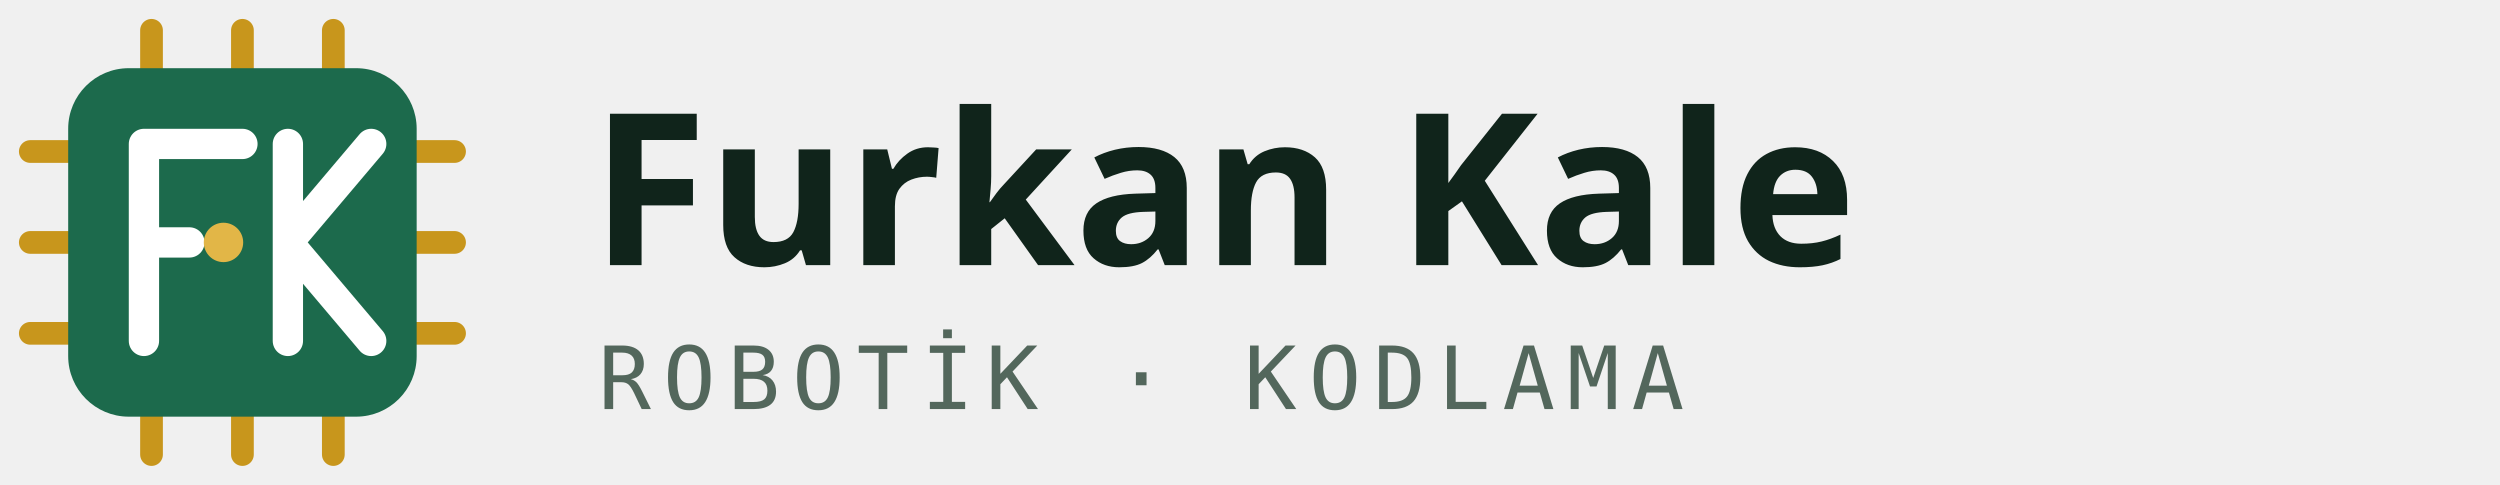
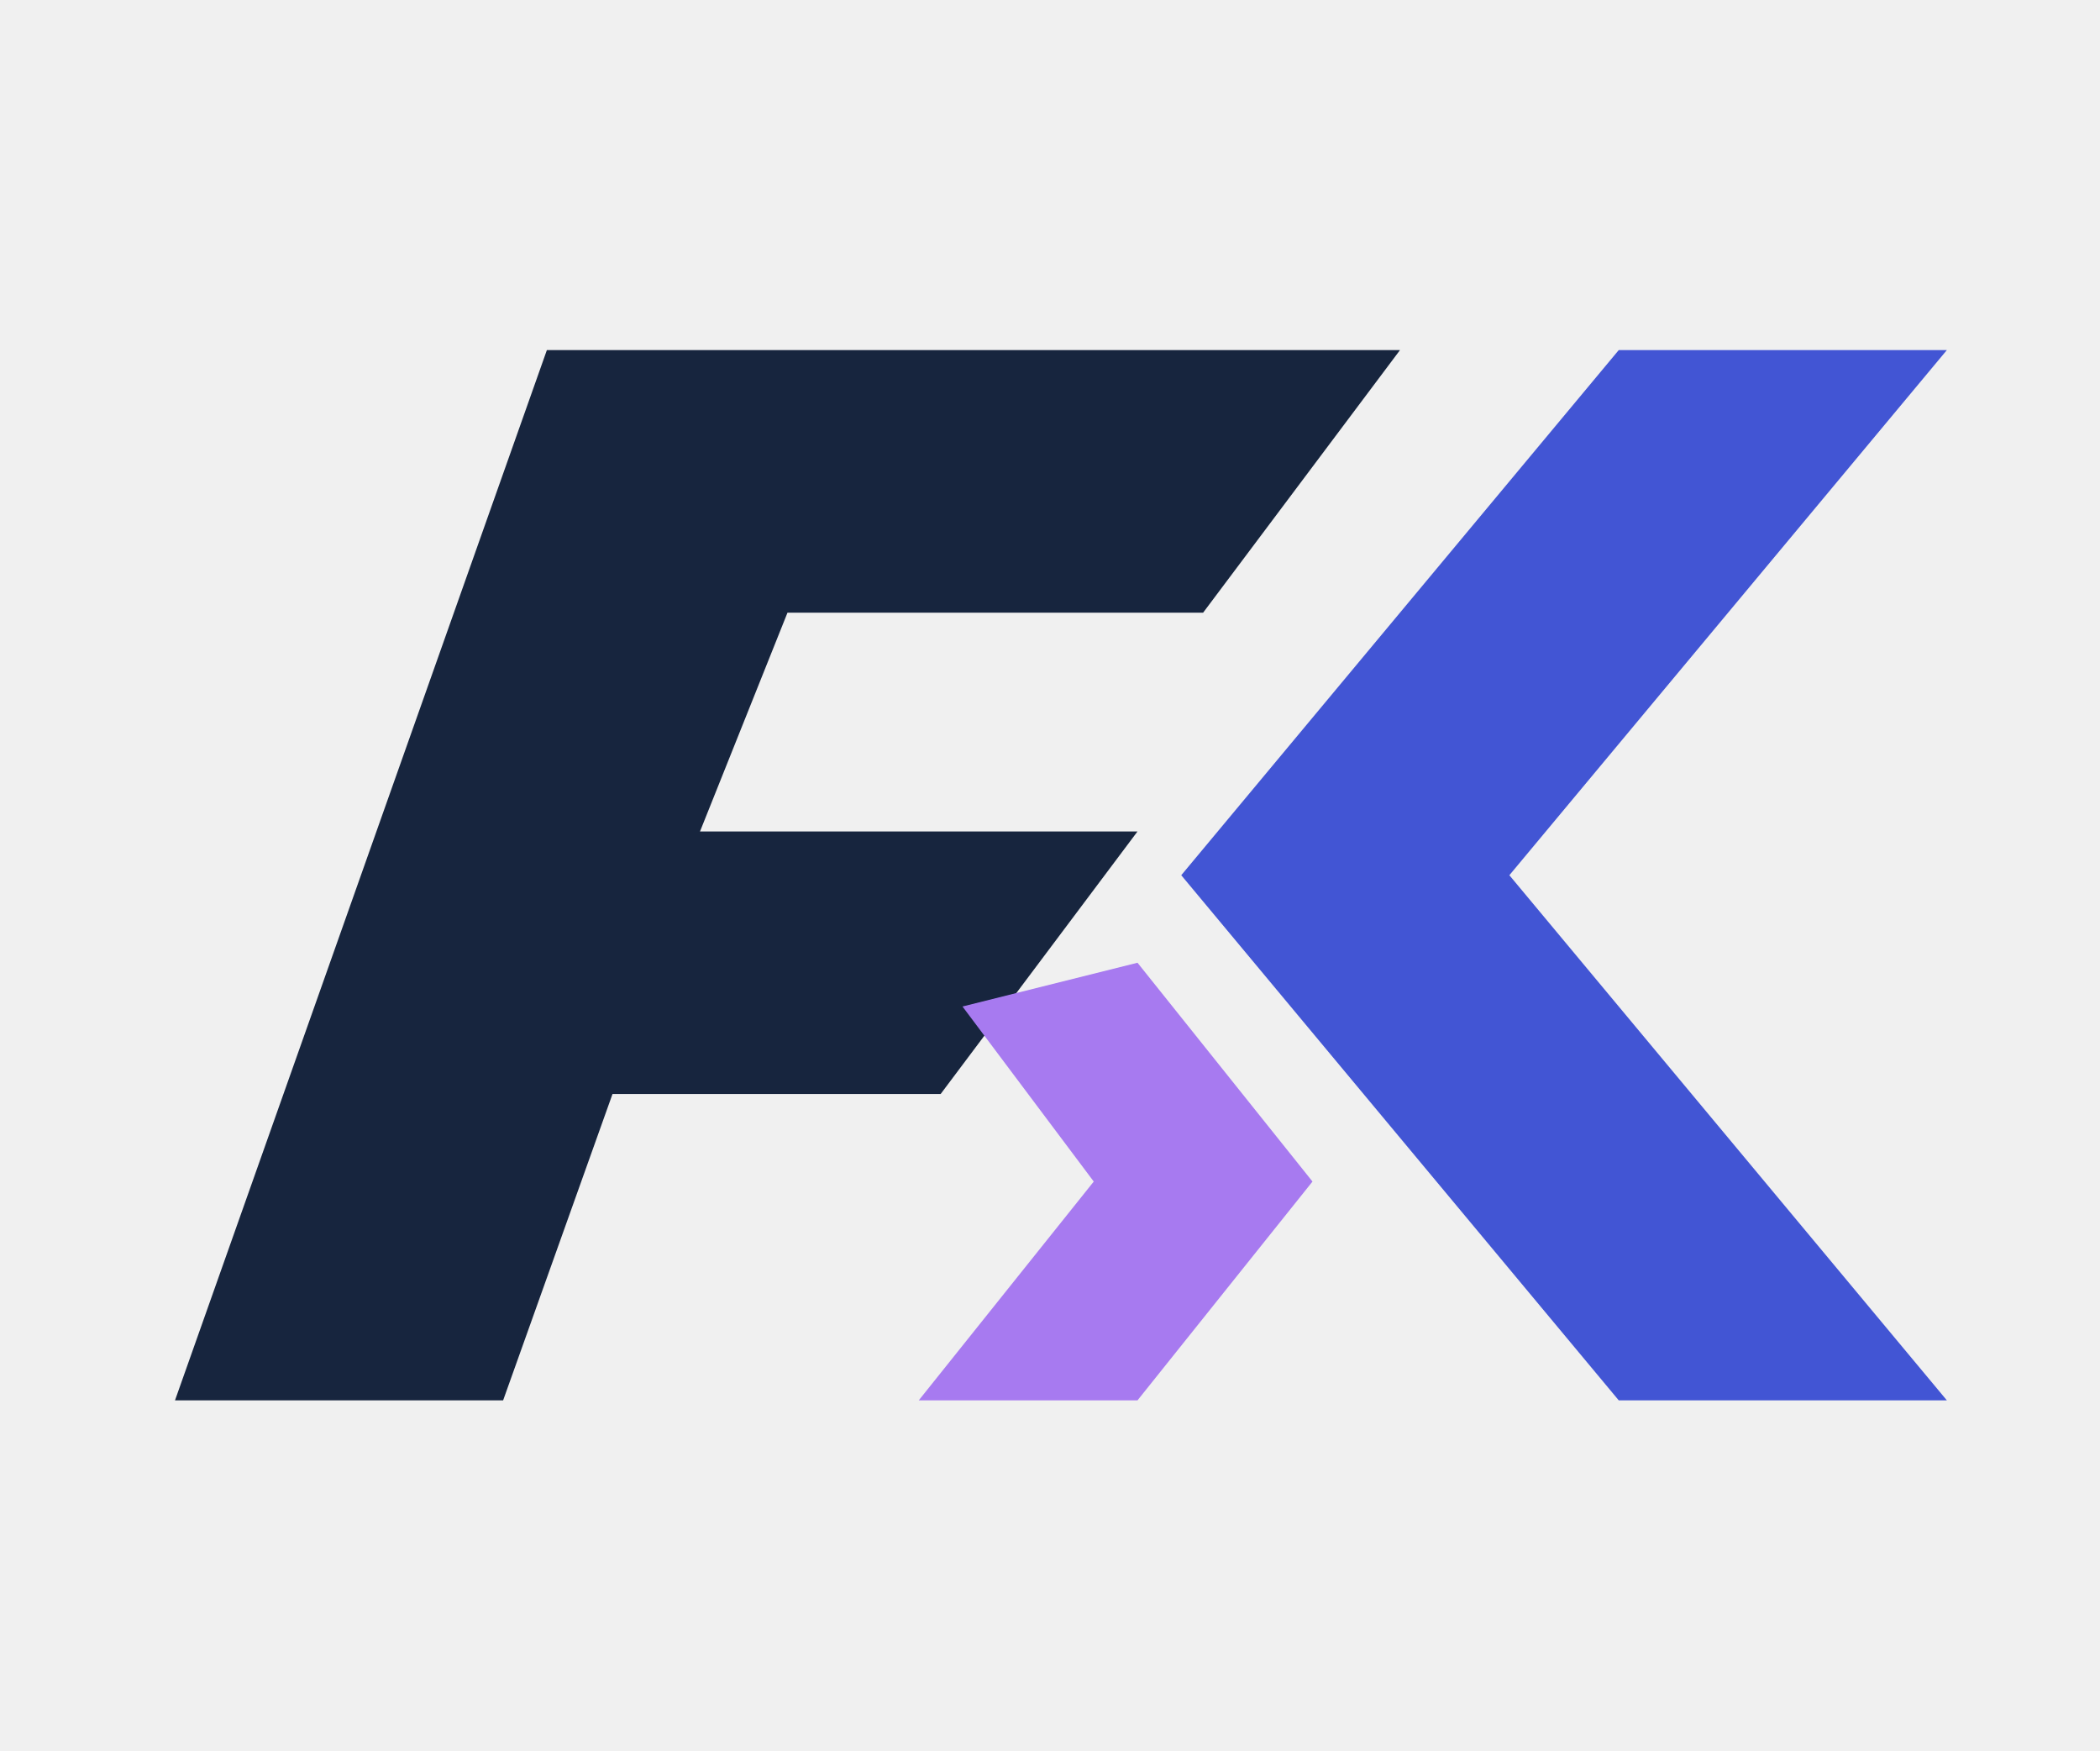
- <svg xmlns="http://www.w3.org/2000/svg" viewBox="0 0 330 64" role="img" aria-label="Furkan Kale Robotik">
-   <g>
-     <g stroke="#C8961C" stroke-width="3" stroke-linecap="round">
-       <path d="M20 4v6M32 4v6M44 4v6M20 54v6M32 54v6M44 54v6M4 20h6M4 32h6M4 44h6M54 20h6M54 32h6M54 44h6" />
-     </g>
-     <rect x="9" y="9" width="46" height="46" rx="8" fill="#1C6A4C" />
-     <g fill="none" stroke="#fff" stroke-width="4" stroke-linecap="round" stroke-linejoin="round">
-       <path d="M19 45V19h13M19 32h6" />
-       <path d="M38 19v26M49 19L38 32l11 13" />
-     </g>
-     <circle cx="29.5" cy="32" r="2.6" fill="#E2B647" />
+ <svg xmlns="http://www.w3.org/2000/svg" viewBox="0 0 96 80">
+   <g transform="translate(8 16)">
+     <path d="M0 48 17 0h39L47 12H28l-4 10h20l-9 12H20l-5 14Z" fill="#17253e" />
+     <path d="m66 0-20 24 20 24h15L61 24 81 0Z" fill="#4255d4" />
+     <path d="m44 28 8 10-8 10H34l8-10-6-8Z" fill="#a77af0" />
  </g>
-   <text x="78" y="35" font-family="'Chakra Petch','Arial Narrow',system-ui,sans-serif" font-weight="600" font-size="28" fill="#10241B">Furkan Kale</text>
-   <text x="79" y="54" font-family="'JetBrains Mono',ui-monospace,Menlo,monospace" font-size="11.5" letter-spacing="1.6" fill="#53675C">ROBOTİK · KODLAMA</text>
</svg>
